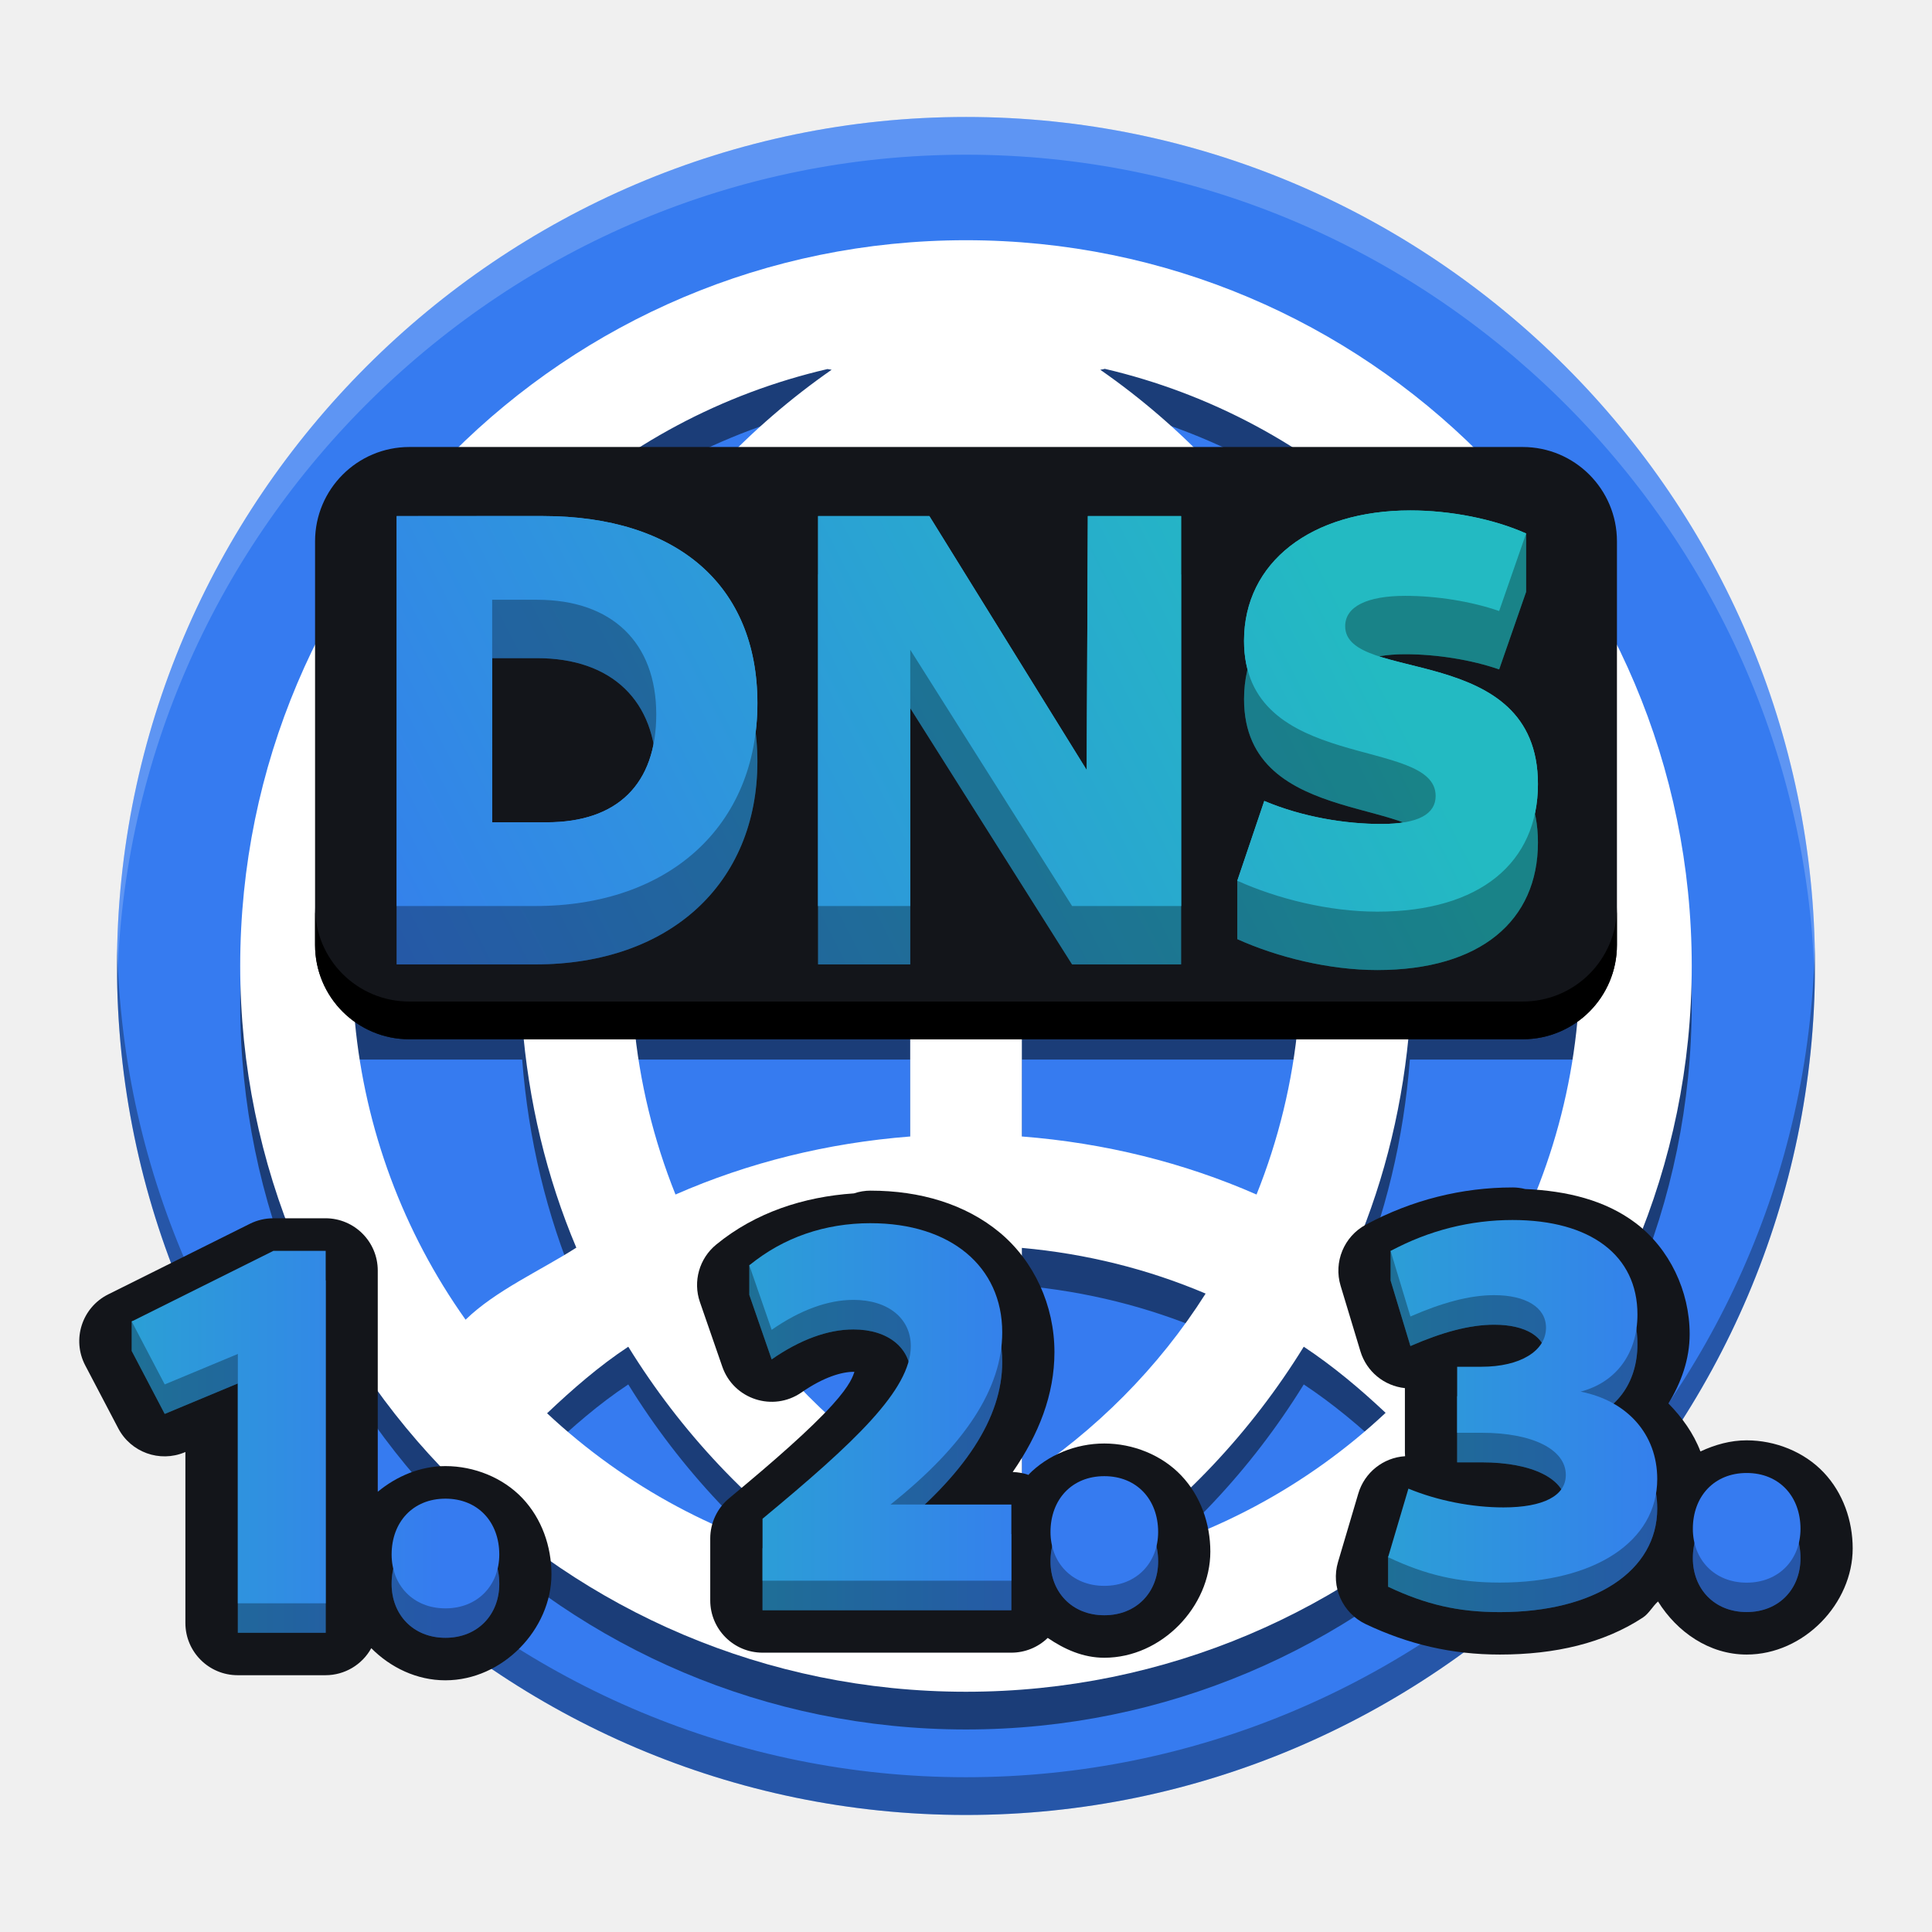
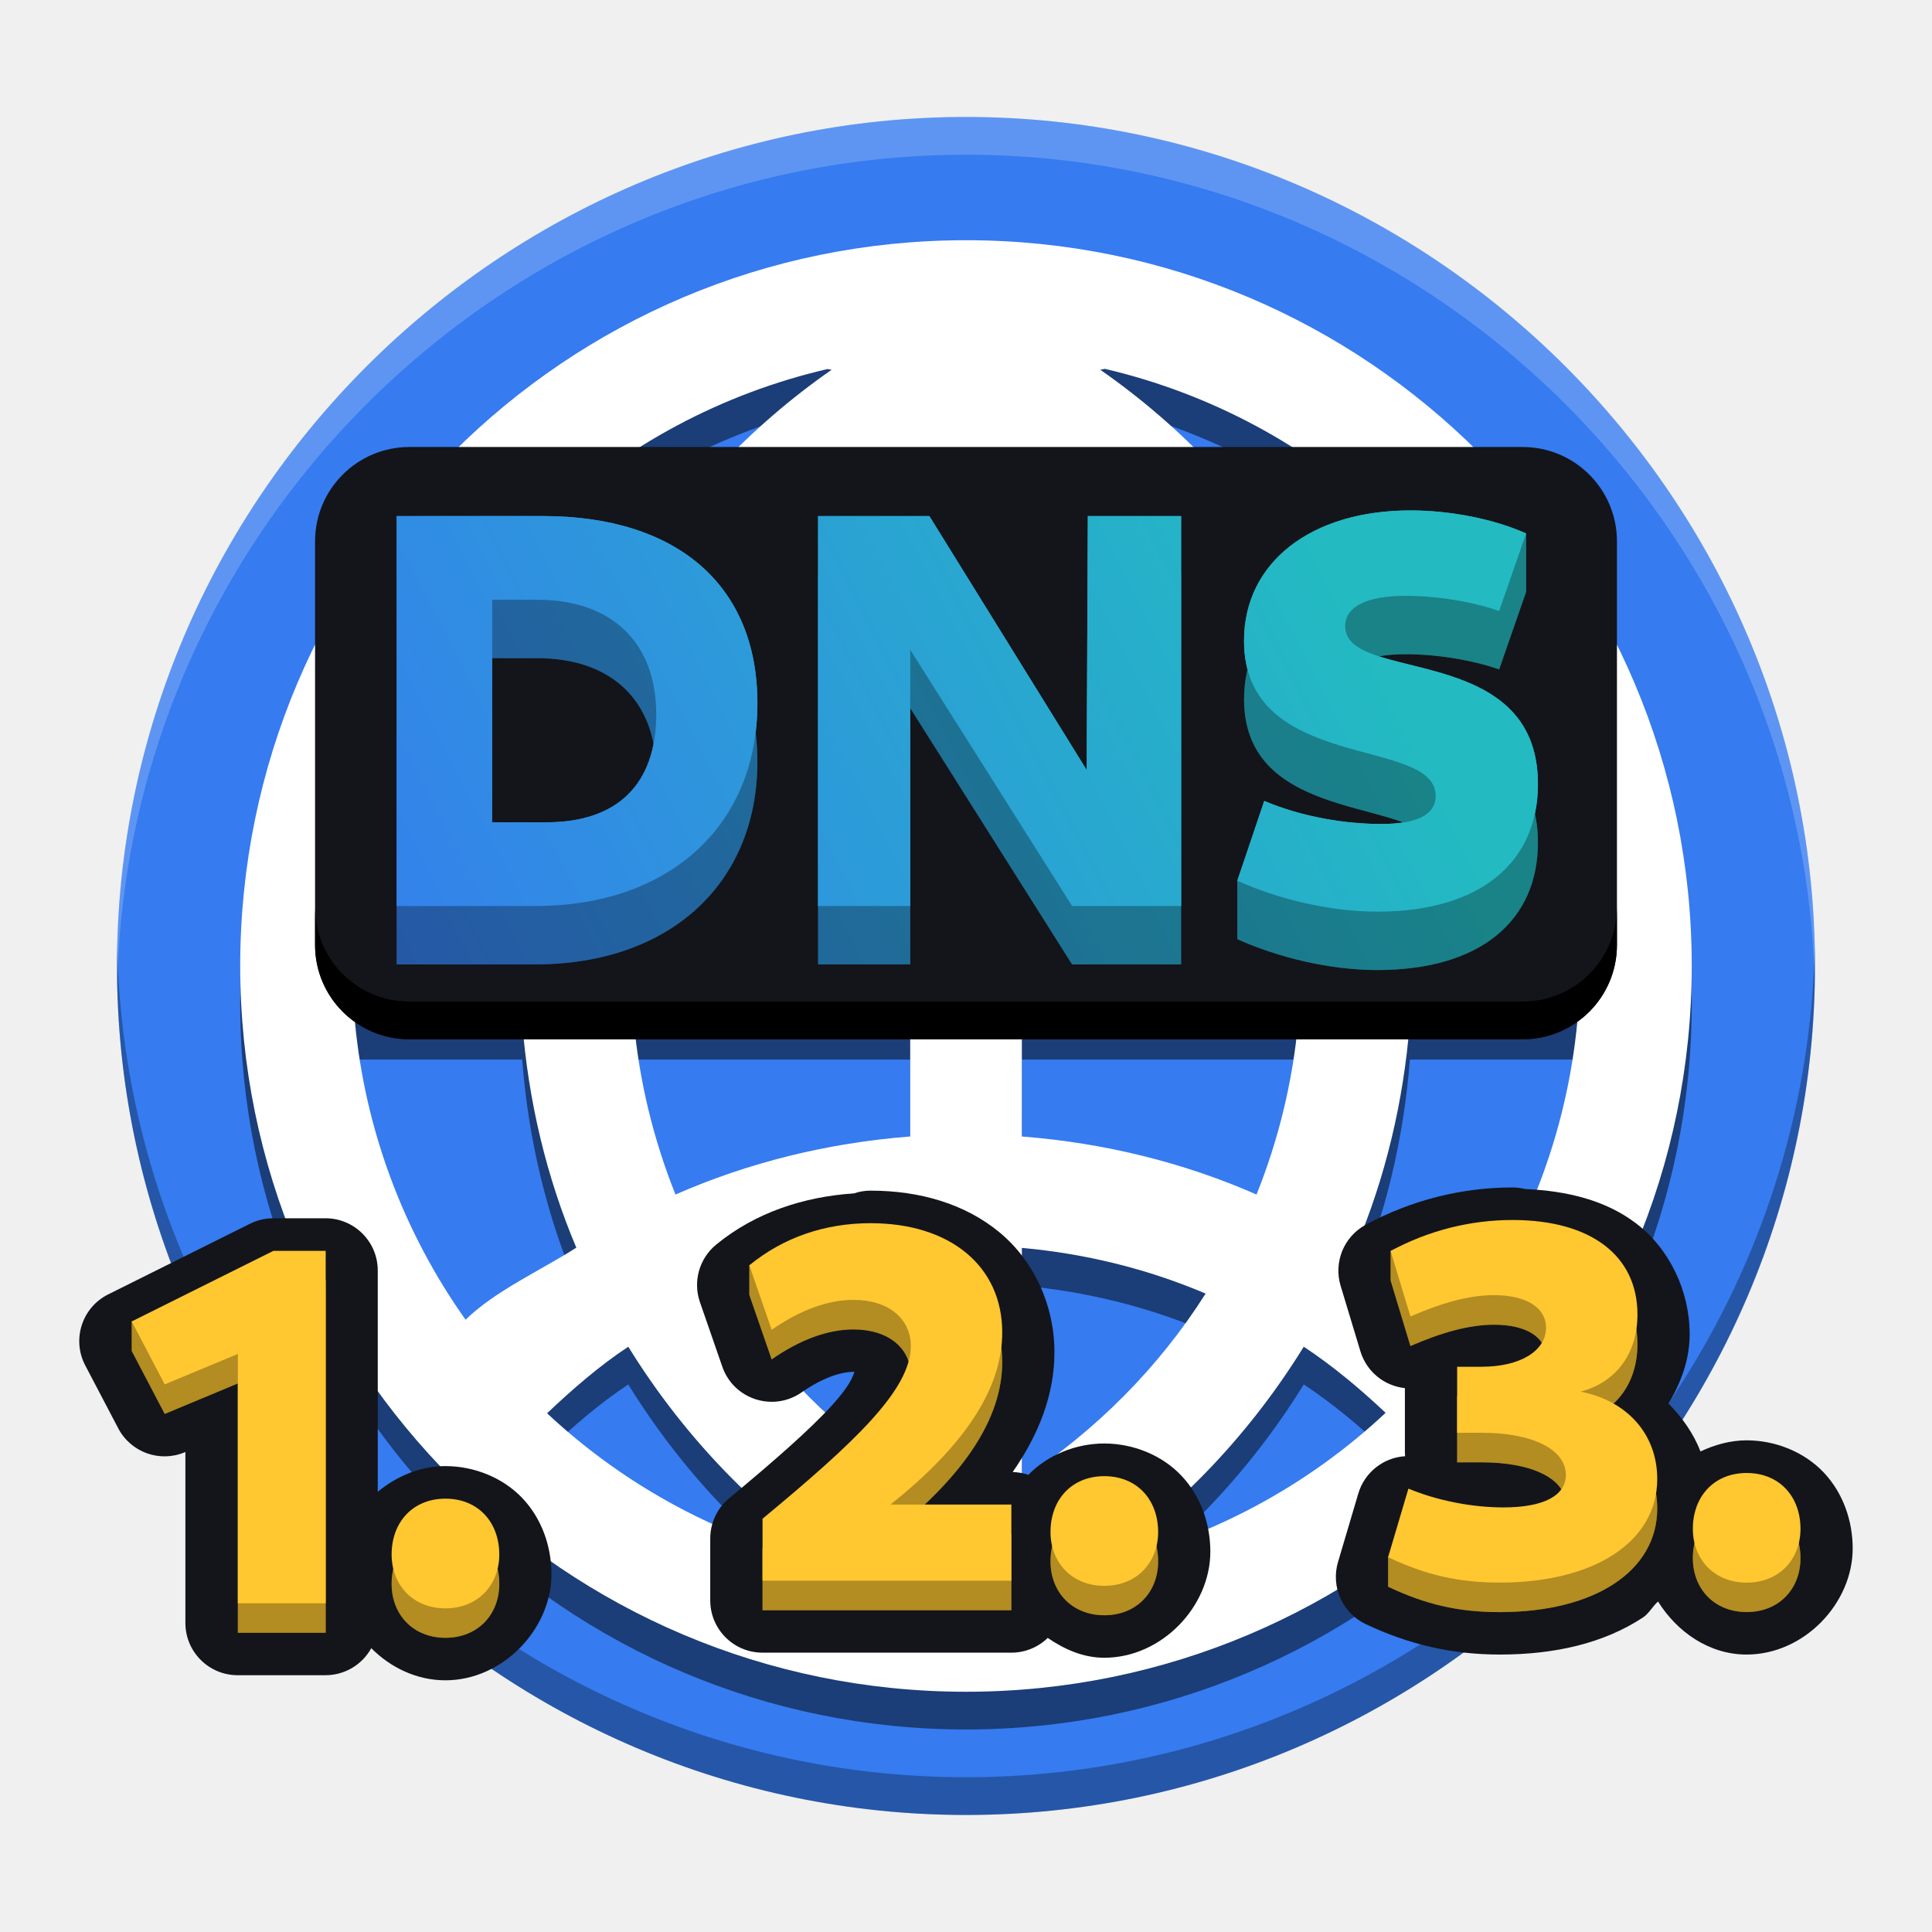
<svg xmlns="http://www.w3.org/2000/svg" xmlns:xlink="http://www.w3.org/1999/xlink" width="512" height="512" version="1.1" viewBox="0 0 135.47 135.47">
  <defs>
-     <linearGradient id="f">
+     <linearGradient id="a">
      <stop stop-color="#23bac2" offset="0" />
      <stop stop-color="#367bf0" offset="1" />
    </linearGradient>
-     <linearGradient id="g" x1="90.442" x2="25.244" y1="37.749" y2="71.114" gradientTransform="matrix(1.0585,0,0,1.0585,-3.9708,-2.8604)" gradientUnits="userSpaceOnUse" xlink:href="#f" />
-     <linearGradient id="h" x1="90.442" x2="25.244" y1="37.749" y2="71.114" gradientUnits="userSpaceOnUse" xlink:href="#f" />
-     <linearGradient id="e" x1="-.797" x2="109.79" y1="256" y2="256" gradientTransform="matrix(.26459 0 0 .26459 146.61 63.165)" gradientUnits="userSpaceOnUse" xlink:href="#f" />
-     <linearGradient id="d" x1="-.797" x2="109.79" y1="256" y2="256" gradientTransform="matrix(.26459 0 0 .26459 146.61 61.578)" gradientUnits="userSpaceOnUse" xlink:href="#f" />
+     <linearGradient id="c" x1="90.442" x2="25.244" y1="37.749" y2="71.114" gradientTransform="matrix(1.0585,0,0,1.0585,-3.9708,-2.8604)" gradientUnits="userSpaceOnUse" xlink:href="#a" />
+     <linearGradient id="b" x1="90.442" x2="25.244" y1="37.749" y2="71.114" gradientUnits="userSpaceOnUse" xlink:href="#a" />
  </defs>
  <path d="m67.733 8.202c-32.723 0-59.531 26.81-59.531 59.531s26.81 59.531 59.531 59.531 59.531-26.809 59.531-59.531c0-32.723-26.809-59.531-59.531-59.531z" color="#000000" color-rendering="auto" dominant-baseline="auto" fill="#367bf0" image-rendering="auto" shape-rendering="auto" solid-color="#000000" stroke-width=".353" style="font-feature-settings:normal;font-variant-alternates:normal;font-variant-caps:normal;font-variant-ligatures:normal;font-variant-numeric:normal;font-variant-position:normal;isolation:auto;mix-blend-mode:normal;shape-padding:0;text-decoration-color:#000000;text-decoration-line:none;text-decoration-style:solid;text-indent:0;text-orientation:mixed;text-transform:none;white-space:normal" />
  <path d="m67.733 19.489c-28.107 0-50.89 22.783-50.89 50.89 0 28.105 22.783 50.89 50.89 50.89 28.105 0 50.89-22.783 50.89-50.89s-22.783-50.89-50.89-50.89zm9.738 9.019c7.373 1.723 14.162 5.357 19.682 10.538-1.792 1.685-3.68 3.272-5.739 4.636-3.678-5.958-8.524-11.117-14.264-15.11 0.11-0.023 0.219-0.031 0.321-0.064zm-19.448 0.015c0.094 0.026 0.196 0.026 0.291 0.048-5.739 3.994-10.587 9.152-14.264 15.11-2.067-1.363-3.947-2.951-5.739-4.636 5.53-5.181 12.329-8.81 19.713-10.523zm5.795 5.872v16.216c-4.534-0.408-8.872-1.496-12.888-3.204 3.303-5.214 7.719-9.629 12.888-13.012zm7.829 0c5.166 3.384 9.583 7.798 12.885 13.012-4.016 1.708-8.354 2.796-12.885 3.204zm-38.506 10.477c2.263 2.105 4.644 4.078 7.266 5.754-2.082 4.924-3.367 10.262-3.797 15.836h-11.744c0.739-7.816 3.601-15.284 8.275-21.591zm69.183 0.015c4.666 6.305 7.523 13.767 8.259 21.575h-11.728c-0.431-5.574-1.715-10.913-3.797-15.836 2.615-1.677 5.003-3.642 7.266-5.739zm-54.961 9.465c5.104 2.24 10.647 3.616 16.458 4.072v8.038h-19.379c0.392-4.243 1.394-8.305 2.921-12.11zm40.743 0c1.526 3.805 2.528 7.867 2.921 12.11h-19.376v-8.038c5.808-0.456 11.351-1.832 16.456-4.072zm-63.22 19.942h11.728c0.431 5.574 1.715 10.913 3.797 15.836-2.521 1.613-5.653 3-7.765 5.051-4.376-6.162-7.052-13.367-7.76-20.888zm19.558 0h19.379v8.04c-5.811 0.454-11.353 1.83-16.458 4.07-1.526-3.805-2.528-7.867-2.921-12.11zm27.208 0h19.376c-0.392 4.243-1.394 8.305-2.921 12.11-5.104-2.24-10.647-3.616-16.456-4.07zm27.205 0h11.744c-0.744 7.837-3.621 15.321-8.323 21.639-2.26-2.108-4.595-4.126-7.217-5.803 2.082-4.924 3.367-10.262 3.797-15.836zm-35.034 15.852v16.216c-5.168-3.384-9.585-7.798-12.888-13.012 4.016-1.708 8.354-2.796 12.888-3.204zm7.829 0c4.531 0.408 8.869 1.496 12.885 3.204-3.303 5.214-7.719 9.629-12.885 13.012zm-27.598 6.929c3.678 5.958 8.524 11.117 14.264 15.11-0.11 0.023-0.219 0.031-0.321 0.064-7.353-1.72-14.123-5.344-19.636-10.507 1.786-1.69 3.634-3.303 5.693-4.666zm47.365 0c2.059 1.363 3.947 2.951 5.739 4.636-5.53 5.181-12.329 8.81-19.713 10.523-0.094-0.025-0.196-0.025-0.291-0.048 5.739-3.994 10.587-9.152 14.264-15.11z" opacity=".5" stroke-width=".652" />
  <path d="m67.733 16.844c-28.107 0-50.89 22.783-50.89 50.89 0 28.105 22.783 50.89 50.89 50.89 28.105 0 50.89-22.783 50.89-50.89s-22.783-50.89-50.89-50.89zm9.738 9.019c7.373 1.723 14.162 5.357 19.682 10.538-1.792 1.685-3.68 3.272-5.739 4.636-3.678-5.958-8.524-11.117-14.264-15.11 0.11-0.023 0.219-0.031 0.321-0.064zm-19.448 0.015c0.094 0.026 0.196 0.026 0.291 0.048-5.739 3.994-10.587 9.152-14.264 15.11-2.067-1.363-3.947-2.951-5.739-4.636 5.53-5.181 12.329-8.81 19.713-10.523zm5.795 5.872v16.216c-4.534-0.408-8.872-1.496-12.888-3.204 3.303-5.214 7.719-9.629 12.888-13.012zm7.829 0c5.166 3.384 9.583 7.798 12.885 13.012-4.016 1.708-8.354 2.796-12.885 3.204zm-38.506 10.477c2.263 2.105 4.644 4.078 7.266 5.754-2.082 4.924-3.367 10.262-3.797 15.836h-11.744c0.739-7.816 3.601-15.284 8.275-21.591zm69.183 0.015c4.666 6.305 7.523 13.767 8.259 21.575h-11.728c-0.431-5.574-1.715-10.913-3.797-15.836 2.615-1.677 5.003-3.642 7.266-5.739zm-54.961 9.465c5.104 2.24 10.647 3.616 16.458 4.072v8.038h-19.379c0.392-4.243 1.394-8.305 2.921-12.11zm40.743 0c1.526 3.805 2.528 7.867 2.921 12.11h-19.376v-8.038c5.808-0.456 11.351-1.832 16.456-4.072zm-63.22 19.942h11.728c0.431 5.574 1.715 10.913 3.797 15.836-2.521 1.613-5.653 3-7.765 5.051-4.376-6.162-7.052-13.367-7.76-20.888zm19.558 0h19.379v8.04c-5.811 0.454-11.353 1.83-16.458 4.07-1.526-3.805-2.528-7.867-2.921-12.11zm27.208 0h19.376c-0.392 4.243-1.394 8.305-2.921 12.11-5.104-2.24-10.647-3.616-16.456-4.07zm27.205 0h11.744c-0.744 7.837-3.621 15.321-8.323 21.639-2.26-2.108-4.595-4.126-7.217-5.803 2.082-4.924 3.367-10.262 3.797-15.836zm-35.034 15.852v16.216c-5.168-3.384-9.585-7.798-12.888-13.012 4.016-1.708 8.354-2.796 12.888-3.204zm7.829 0c4.531 0.408 8.869 1.496 12.885 3.204-3.303 5.214-7.719 9.629-12.885 13.012zm-27.598 6.929c3.678 5.958 8.524 11.117 14.264 15.11-0.11 0.023-0.219 0.03-0.321 0.064-7.353-1.72-14.123-5.344-19.636-10.507 1.786-1.69 3.634-3.303 5.693-4.666zm47.365 0c2.059 1.363 3.947 2.951 5.739 4.636-5.53 5.181-12.329 8.81-19.713 10.523-0.094-0.025-0.196-0.025-0.291-0.048 5.739-3.994 10.587-9.152 14.264-15.11z" fill="#fff" stroke-width=".652" />
  <path transform="scale(.26458)" d="m31.064 251c-0.037 1.663-0.064 3.329-0.064 5 0 123.67 101.33 225 225 225s225-101.33 225-225c0-1.671-0.028-3.337-0.064-5-2.687 121.39-102.94 220-224.94 220s-222.25-98.612-224.94-220z" opacity=".3" stroke-width="1.333" style="font-feature-settings:normal;font-variant-alternates:normal;font-variant-caps:normal;font-variant-ligatures:normal;font-variant-numeric:normal;font-variant-position:normal;isolation:auto;mix-blend-mode:normal;shape-padding:0;text-decoration-color:#000000;text-decoration-line:none;text-decoration-style:solid;text-indent:0;text-orientation:mixed;text-transform:none;white-space:normal" />
  <rect x="22.092" y="31.343" width="91.287" height="41.53" rx="6.615" ry="6.615" fill="#13151a" stroke-linecap="round" stroke-linejoin="round" stroke-width="2.783" />
  <path transform="scale(.26458)" d="m256 31c-123.68 0-225 101.33-225 225 0 1.671 0.028 3.337 0.064 5 2.687-121.39 102.93-220 224.94-220 122 0 222.25 98.605 224.94 220 0.037-1.663 0.064-3.329 0.064-5 0-123.68-101.33-225-225-225z" fill="#fff" opacity=".2" stroke-width="1.333" style="font-feature-settings:normal;font-variant-alternates:normal;font-variant-caps:normal;font-variant-ligatures:normal;font-variant-numeric:normal;font-variant-position:normal;isolation:auto;mix-blend-mode:normal;shape-padding:0;text-decoration-color:#000000;text-decoration-line:none;text-decoration-style:solid;text-indent:0;text-orientation:mixed;text-transform:none;white-space:normal" />
  <path transform="scale(.26459)" d="m83.494 240.42v10c0 13.85 11.15 25 25 25h295.01c13.85 0 25-11.15 25-25v-10c0 13.85-11.15 25-25 25h-295.01c-13.85 0-25-11.15-25-25z" stroke-linecap="round" stroke-linejoin="round" stroke-width="10.516" />
-   <g transform="matrix(1.0585,0,0,1.0585,-3.9708,-2.8604)" fill="url(#h)" stroke-width=".931">
+   <g transform="matrix(1.0585,0,0,1.0585,-3.9708,-2.8604)" fill="url(#b)" stroke-width=".931">
    <path transform="matrix(.94473 0 0 .94473 3.7513 2.7023)" d="m98.895 39.884c-6.935 0-11.663 3.625-11.663 9.142 0 9.299 13.436 6.66 13.436 10.876 0 1.261-1.182 1.97-3.822 1.97-2.482 0-5.477-0.473-8.196-1.615l-1.891 1.504v4.091c2.798 1.261 6.423 2.167 9.811 2.167 7.25 0 11.269-3.467 11.269-8.944 0-10.048-13.515-7.014-13.515-11.073 0-1.379 1.537-2.128 4.216-2.128 2.207 0 4.65 0.394 6.58 1.064l1.891-5.438v-4.091c-2.134-0.779-5.702 2.476-8.117 2.476zm-71.083 0.394v27.345h9.732c9.378 0 15.564-5.634 15.564-14.224 0-8.235-5.595-13.121-15.052-13.121zm29.552 0v27.345h6.462v-17.968l11.348 17.968h7.644v-27.345h-6.541l-0.079 17.81-11.033-17.81zm-22.854 5.871h3.152c5.241 0 8.354 2.995 8.354 8.038 0 4.886-2.719 7.566-7.684 7.566h-3.822z" />
    <path d="m97.179 36.515c-6.551 0-11.018 3.425-11.018 8.636 0 8.785 12.693 6.291 12.693 10.274 0 1.191-1.117 1.861-3.611 1.861-2.345 0-5.174-0.447-7.742-1.526l-1.786 5.286c2.643 1.191 6.067 2.047 9.269 2.047 6.849 0 10.646-3.276 10.646-8.45 0-9.492-12.768-6.626-12.768-10.46 0-1.303 1.452-2.01 3.983-2.01 2.085 0 4.393 0.372 6.216 1.005l1.786-5.137c-2.159-0.968-5.025-1.526-7.668-1.526zm-67.152 0.373v25.833h9.194c8.859 0 14.704-5.323 14.704-13.438 0-7.78-5.286-12.396-14.22-12.396zm27.918 0v25.833h6.105v-16.974l10.721 16.974h7.221v-25.833h-6.179l-0.074 16.825-10.423-16.825zm-21.59 5.546h2.978c4.951 0 7.892 2.829 7.892 7.594 0 4.616-2.569 7.147-7.259 7.147h-3.61z" />
  </g>
  <path d="m98.895 39.884c-6.935 0-11.663 3.625-11.663 9.142 0 9.299 13.436 6.66 13.436 10.876 0 1.261-1.182 1.97-3.822 1.97-2.482 0-5.477-0.473-8.196-1.615l-1.891 1.504v4.091c2.798 1.261 6.423 2.167 9.811 2.167 7.25 0 11.269-3.467 11.269-8.944 0-10.048-13.515-7.014-13.515-11.073 0-1.379 1.537-2.128 4.216-2.128 2.207 0 4.65 0.394 6.58 1.064l1.891-5.438v-4.091c-2.134-0.779-5.702 2.476-8.117 2.476zm-71.083 0.394v27.345h9.732c9.378 0 15.564-5.634 15.564-14.224 0-8.235-5.595-13.121-15.052-13.121zm29.552 0v27.345h6.462v-17.968l11.348 17.968h7.644v-27.345h-6.541l-0.079 17.81-11.033-17.81zm-22.854 5.871h3.152c5.241 0 8.354 2.995 8.354 8.038 0 4.886-2.719 7.566-7.684 7.566h-3.822z" opacity=".3" />
-   <path d="m98.893 35.791c-6.935 0-11.663 3.625-11.663 9.141 0 9.299 13.436 6.659 13.436 10.875 0 1.261-1.182 1.97-3.822 1.97-2.482 0-5.477-0.473-8.195-1.615l-1.891 5.595c2.797 1.261 6.422 2.167 9.811 2.167 7.25 0 11.269-3.467 11.269-8.944 0-10.047-13.515-7.014-13.515-11.072 0-1.379 1.537-2.128 4.216-2.128 2.207 0 4.649 0.394 6.58 1.064l1.891-5.437c-2.285-1.024-5.319-1.616-8.117-1.616zm-71.08 0.394v27.344h9.732c9.378 0 15.564-5.634 15.564-14.224 0-8.235-5.595-13.121-15.052-13.121zm29.551 0v27.344h6.462v-17.967l11.348 17.967h7.644v-27.344h-6.541l-0.079 17.809-11.033-17.809zm-22.853 5.87h3.152c5.24 0 8.353 2.995 8.353 8.038 0 4.886-2.719 7.565-7.684 7.565h-3.822z" fill="url(#g)" stroke-width=".985" />
+   <path d="m98.893 35.791c-6.935 0-11.663 3.625-11.663 9.141 0 9.299 13.436 6.659 13.436 10.875 0 1.261-1.182 1.97-3.822 1.97-2.482 0-5.477-0.473-8.195-1.615l-1.891 5.595c2.797 1.261 6.422 2.167 9.811 2.167 7.25 0 11.269-3.467 11.269-8.944 0-10.047-13.515-7.014-13.515-11.072 0-1.379 1.537-2.128 4.216-2.128 2.207 0 4.649 0.394 6.58 1.064l1.891-5.437c-2.285-1.024-5.319-1.616-8.117-1.616zm-71.08 0.394v27.344h9.732c9.378 0 15.564-5.634 15.564-14.224 0-8.235-5.595-13.121-15.052-13.121zm29.551 0v27.344h6.462v-17.967l11.348 17.967h7.644v-27.344h-6.541l-0.079 17.809-11.033-17.809zm-22.853 5.87h3.152c5.24 0 8.353 2.995 8.353 8.038 0 4.886-2.719 7.565-7.684 7.565h-3.822z" fill="url(#c)" stroke-width=".985" />
  <g transform="matrix(1.3043 0 0 1.3043 -110.29 -115.16)">
    <path d="m165.87 152.13c-2.695 3.2e-4 -5.403 0.663-7.885 2.002-1.175 0.634-1.742 2.007-1.355 3.285l1.065 3.523c0.327 1.08 1.269 1.859 2.391 1.978v3.459c9.3e-4 0.067 4e-3 0.134 0.01 0.201-1.175 0.075-2.179 0.875-2.514 2.004l-1.092 3.686c-0.394 1.328 0.24 2.745 1.492 3.338 2.306 1.091 4.626 1.635 7.207 1.635 2.958 0 5.591-0.608 7.689-1.988 0.332-0.219 0.518-0.599 0.816-0.865 1.017 1.632 2.745 2.853 4.762 2.853 3.093 0 5.703-2.754 5.703-5.703 0-1.488-0.515-2.986-1.562-4.09s-2.594-1.723-4.141-1.723c-0.865 0-1.703 0.234-2.481 0.598-0.375-0.98-0.987-1.83-1.721-2.58 0.683-1.114 1.141-2.378 1.141-3.725 0-2.326-1.088-4.599-2.894-5.967-1.635-1.238-3.704-1.739-5.949-1.836-0.222-0.056-0.45-0.085-0.68-0.086h-2e-3z" color="#000000" color-rendering="auto" dominant-baseline="auto" fill="#13151a" image-rendering="auto" shape-rendering="auto" solid-color="#000000" stop-color="#000000" style="font-feature-settings:normal;font-variant-alternates:normal;font-variant-caps:normal;font-variant-east-asian:normal;font-variant-ligatures:normal;font-variant-numeric:normal;font-variant-position:normal;font-variation-settings:normal;inline-size:0;isolation:auto;mix-blend-mode:normal;shape-margin:0;shape-padding:0;text-decoration-color:#000000;text-decoration-line:none;text-decoration-style:solid;text-indent:0;text-orientation:mixed;text-transform:none;white-space:normal" />
-     <path d="m165.87 155.47c-2.122 0-4.57-0.926-6.552 0.077v1.587l1.065 3.522c1.693-0.737 3.167-1.147 4.505-1.147 1.693 0 2.784 0.655 2.784 1.747 0 1.256-1.392 2.102-3.467 2.102h-1.31v3.549h1.31c2.757 0 4.532 0.901 4.532 2.266 0 1.119-1.201 1.747-3.357 1.747-1.665 0-3.522-0.355-5.105-1.01l-1.092 2.098v1.587c2.02 0.955 3.767 1.365 6.006 1.365 5.105 0 8.463-2.211 8.463-5.569 0-2.402-1.611-4.205-4.122-4.696 1.884-0.491 3.058-2.02 3.058-4.149 0-3.167-2.511-5.078-6.715-5.078z" fill="url(#e)" />
+     <path d="m165.87 155.47c-2.122 0-4.57-0.926-6.552 0.077v1.587l1.065 3.522c1.693-0.737 3.167-1.147 4.505-1.147 1.693 0 2.784 0.655 2.784 1.747 0 1.256-1.392 2.102-3.467 2.102h-1.31v3.549h1.31c2.757 0 4.532 0.901 4.532 2.266 0 1.119-1.201 1.747-3.357 1.747-1.665 0-3.522-0.355-5.105-1.01l-1.092 2.098v1.587c2.02 0.955 3.767 1.365 6.006 1.365 5.105 0 8.463-2.211 8.463-5.569 0-2.402-1.611-4.205-4.122-4.696 1.884-0.491 3.058-2.02 3.058-4.149 0-3.167-2.511-5.078-6.715-5.078z" fill="#ffc730" />
    <path d="m165.87 155.47c-2.124 0-4.568-0.929-6.552 0.077v1.587l1.065 3.522c1.693-0.737 3.167-1.147 4.505-1.147 1.693 0 2.784 0.655 2.784 1.747 0 1.256-1.392 2.102-3.467 2.102h-1.31v3.549h1.31c2.757 0 4.532 0.901 4.532 2.266 0 1.119-1.201 1.747-3.357 1.747-1.665 0-3.522-0.355-5.105-1.01l-1.092 2.098v1.587c2.02 0.955 3.767 1.365 6.006 1.365 5.105 0 8.463-2.211 8.463-5.569 0-2.402-1.611-4.205-4.122-4.696 1.884-0.491 3.058-2.02 3.058-4.149 0-3.167-2.511-5.078-6.715-5.078z" opacity=".3" />
-     <path d="m178.46 169.06c-1.747 0-2.894 1.256-2.894 3.003 0 1.638 1.147 2.893 2.894 2.893s2.893-1.255 2.893-2.893c0-1.747-1.146-3.003-2.893-3.003z" fill="url(#e)" />
+     <path d="m178.46 169.06c-1.747 0-2.894 1.256-2.894 3.003 0 1.638 1.147 2.893 2.894 2.893s2.893-1.255 2.893-2.893c0-1.747-1.146-3.003-2.893-3.003z" fill="#ffc730" />
    <path d="m178.46 169.06c-1.747 0-2.894 1.256-2.894 3.003 0 1.638 1.147 2.893 2.894 2.893s2.893-1.255 2.893-2.893c0-1.747-1.146-3.003-2.893-3.003z" opacity=".3" />
-     <path d="m178.46 167.48c-1.747 0-2.894 1.256-2.894 3.003 0 1.638 1.147 2.893 2.894 2.893s2.893-1.255 2.893-2.893c0-1.747-1.146-3.003-2.893-3.003z" fill="url(#d)" />
-     <path d="m165.87 153.88c-2.239 0-4.477 0.546-6.552 1.665l1.065 3.522c1.693-0.737 3.167-1.147 4.505-1.147 1.693 0 2.784 0.655 2.784 1.747 0 1.256-1.392 2.102-3.467 2.102h-1.31v3.549h1.31c2.757 0 4.532 0.901 4.532 2.266 0 1.119-1.201 1.747-3.357 1.747-1.665 0-3.522-0.355-5.105-1.01l-1.092 3.686c2.02 0.955 3.767 1.365 6.006 1.365 5.105 0 8.463-2.211 8.463-5.569 0-2.402-1.611-4.205-4.122-4.696 1.884-0.491 3.058-2.02 3.058-4.149 0-3.167-2.511-5.078-6.715-5.078z" fill="url(#d)" />
+     <path d="m178.46 167.48c-1.747 0-2.894 1.256-2.894 3.003 0 1.638 1.147 2.893 2.894 2.893s2.893-1.255 2.893-2.893c0-1.747-1.146-3.003-2.893-3.003z" fill="#ffc730" />
+     <path d="m165.87 153.88c-2.239 0-4.477 0.546-6.552 1.665l1.065 3.522c1.693-0.737 3.167-1.147 4.505-1.147 1.693 0 2.784 0.655 2.784 1.747 0 1.256-1.392 2.102-3.467 2.102h-1.31v3.549h1.31c2.757 0 4.532 0.901 4.532 2.266 0 1.119-1.201 1.747-3.357 1.747-1.665 0-3.522-0.355-5.105-1.01l-1.092 3.686c2.02 0.955 3.767 1.365 6.006 1.365 5.105 0 8.463-2.211 8.463-5.569 0-2.402-1.611-4.205-4.122-4.696 1.884-0.491 3.058-2.02 3.058-4.149 0-3.167-2.511-5.078-6.715-5.078z" fill="#ffc730" />
  </g>
  <g transform="matrix(1.3043 0 0 1.3043 -154.98 -70.004)">
-     <path d="m165.63 117.68c-0.306 8e-5 -0.61 0.05-0.9 0.148-2.705 0.18-5.308 1.031-7.406 2.754-0.91 0.746-1.258 1.98-0.873 3.092l1.201 3.467c0.609 1.76 2.731 2.45 4.26 1.387 1.19-0.829 2.175-1.107 2.791-1.107 0.049 0 0.012 3e-3 0.053 6e-3 -0.074 0.191-0.184 0.668-1.182 1.768-1.184 1.305-3.108 2.997-5.551 5.021-0.644 0.533-1.017 1.326-1.018 2.162v3.33c-5.4e-4 1.552 1.258 2.811 2.811 2.811h13.375c0.731 2e-4 1.433-0.284 1.957-0.793 0.899 0.613 1.906 1.066 3.039 1.066 3.094 0 5.703-2.756 5.703-5.705 0-1.488-0.515-2.986-1.562-4.09s-2.594-1.723-4.141-1.723c-1.523 0-3.036 0.611-4.082 1.684-0.271-0.093-0.554-0.143-0.84-0.15 1.406-2.03 2.244-4.164 2.244-6.449 0-2.509-1.095-4.891-2.941-6.426-1.847-1.534-4.287-2.252-6.938-2.252z" color="#000000" color-rendering="auto" dominant-baseline="auto" fill="#13151a" image-rendering="auto" shape-rendering="auto" solid-color="#000000" stop-color="#000000" style="font-feature-settings:normal;font-variant-alternates:normal;font-variant-caps:normal;font-variant-east-asian:normal;font-variant-ligatures:normal;font-variant-numeric:normal;font-variant-position:normal;font-variation-settings:normal;inline-size:0;isolation:auto;mix-blend-mode:normal;shape-margin:0;shape-padding:0;text-decoration-color:#000000;text-decoration-line:none;text-decoration-style:solid;text-indent:0;text-orientation:mixed;text-transform:none;white-space:normal" />
-     <path d="m178.19 134.61c-1.747 0-2.893 1.256-2.893 3.003 0 1.638 1.146 2.894 2.893 2.894 1.747 0 2.894-1.256 2.894-2.894 0-1.747-1.147-3.003-2.894-3.003z" fill="url(#e)" />
-     <path d="m165.63 121.02c-2.29 0-4.768-0.628-6.524 0.678v1.587l1.201 3.467c1.529-1.065 3.03-1.61 4.395-1.61 1.884 0 3.085 1.01 3.085 2.484 0 2.348-3.03 5.187-7.971 9.282v3.331h13.377v-4.095h-6.497c4.013-3.194 6.006-6.252 6.006-9.255 0-3.549-2.784-5.869-7.071-5.869z" fill="url(#e)" />
+     <path d="m165.63 117.68c-0.306 8e-5 -0.61 0.05-0.9 0.148-2.705 0.18-5.308 1.031-7.406 2.754-0.91 0.746-1.258 1.98-0.873 3.092l1.201 3.467c0.609 1.76 2.731 2.45 4.26 1.387 1.19-0.829 2.175-1.107 2.791-1.107 0.049 0 0.012 3e-3 0.053 6e-3 -0.074 0.191-0.184 0.668-1.182 1.768-1.184 1.305-3.108 2.997-5.551 5.021-0.644 0.533-1.017 1.326-1.018 2.162v3.33c-5.4e-4 1.552 1.258 2.811 2.811 2.811h13.375c0.731 2e-4 1.433-0.284 1.957-0.793 0.899 0.613 1.906 1.066 3.039 1.066 3.094 0 5.703-2.756 5.703-5.705 0-1.488-0.515-2.986-1.562-4.09s-2.594-1.723-4.141-1.723c-1.523 0-3.036 0.611-4.082 1.684-0.271-0.093-0.554-0.143-0.84-0.15 1.406-2.03 2.244-4.164 2.244-6.449 0-2.509-1.095-4.891-2.941-6.426s-4.287-2.252-6.938-2.252z" color="#000000" color-rendering="auto" dominant-baseline="auto" fill="#13151a" image-rendering="auto" shape-rendering="auto" solid-color="#000000" stop-color="#000000" style="font-feature-settings:normal;font-variant-alternates:normal;font-variant-caps:normal;font-variant-east-asian:normal;font-variant-ligatures:normal;font-variant-numeric:normal;font-variant-position:normal;font-variation-settings:normal;inline-size:0;isolation:auto;mix-blend-mode:normal;shape-margin:0;shape-padding:0;text-decoration-color:#000000;text-decoration-line:none;text-decoration-style:solid;text-indent:0;text-orientation:mixed;text-transform:none;white-space:normal" />
+     <path d="m178.19 134.61c-1.747 0-2.893 1.256-2.893 3.003 0 1.638 1.146 2.894 2.893 2.894 1.747 0 2.894-1.256 2.894-2.894 0-1.747-1.147-3.003-2.894-3.003z" fill="#ffc730" />
+     <path d="m165.63 121.02c-2.29 0-4.768-0.628-6.524 0.678v1.587l1.201 3.467c1.529-1.065 3.03-1.61 4.395-1.61 1.884 0 3.085 1.01 3.085 2.484 0 2.348-3.03 5.187-7.971 9.282v3.331h13.377v-4.095h-6.497c4.013-3.194 6.006-6.252 6.006-9.255 0-3.549-2.784-5.869-7.071-5.869z" fill="#ffc730" />
    <path d="m178.19 134.61c-1.747 0-2.893 1.256-2.893 3.003 0 1.638 1.146 2.894 2.893 2.894 1.747 0 2.894-1.256 2.894-2.894 0-1.747-1.147-3.003-2.894-3.003z" opacity=".3" />
    <path d="m165.63 121.02c-2.286 0-4.77-0.624-6.524 0.678v1.587l1.201 3.467c1.529-1.065 3.03-1.61 4.395-1.61 1.884 0 3.085 1.01 3.085 2.484 0 2.348-3.03 5.187-7.971 9.282v3.331h13.377v-4.095h-6.497c4.013-3.194 6.006-6.252 6.006-9.255 0-3.549-2.784-5.869-7.071-5.869z" opacity=".3" />
-     <path d="m178.19 133.03c-1.747 0-2.893 1.256-2.893 3.003 0 1.638 1.146 2.894 2.893 2.894 1.747 0 2.894-1.256 2.894-2.894 0-1.747-1.147-3.003-2.894-3.003z" fill="url(#d)" />
-     <path d="m165.63 119.43c-2.457 0-4.695 0.764-6.524 2.266l1.201 3.467c1.529-1.065 3.03-1.61 4.395-1.61 1.884 0 3.085 1.01 3.085 2.484 0 2.348-3.03 5.187-7.971 9.282v3.331h13.377v-4.095h-6.497c4.013-3.194 6.006-6.252 6.006-9.255 0-3.549-2.784-5.869-7.071-5.869z" fill="url(#d)" />
+     <path d="m178.19 133.03c-1.747 0-2.893 1.256-2.893 3.003 0 1.638 1.146 2.894 2.893 2.894 1.747 0 2.894-1.256 2.894-2.894 0-1.747-1.147-3.003-2.894-3.003z" fill="#ffc730" />
+     <path d="m165.63 119.43c-2.457 0-4.695 0.764-6.524 2.266l1.201 3.467c1.529-1.065 3.03-1.61 4.395-1.61 1.884 0 3.085 1.01 3.085 2.484 0 2.348-3.03 5.187-7.971 9.282v3.331h13.377v-4.095h-6.497c4.013-3.194 6.006-6.252 6.006-9.255 0-3.549-2.784-5.869-7.071-5.869z" fill="#ffc730" />
  </g>
  <g transform="matrix(1.3043 0 0 1.3043 -197.97 -23.489)">
    <path d="m166.47 83.504c-0.435 1.76e-4 -0.863 0.101-1.252 0.295l-7.617 3.795c-1.409 0.702-1.967 2.424-1.236 3.818l1.775 3.385c0.676 1.289 2.225 1.849 3.568 1.289l0.041-0.018v9.191c5.4e-4 1.552 1.259 2.809 2.811 2.809h4.723c1.023-5.3e-4 1.965-0.557 2.459-1.453 1.037 1.043 2.448 1.727 3.982 1.727 3.094 0 5.705-2.754 5.705-5.703 0-1.488-0.517-2.986-1.564-4.09s-2.594-1.723-4.141-1.723c-1.339 0-2.618 0.54-3.633 1.381v-11.895c-5.4e-4 -1.551-1.258-2.808-2.809-2.809h-2.769z" color="#000000" color-rendering="auto" dominant-baseline="auto" fill="#13151a" image-rendering="auto" shape-rendering="auto" solid-color="#000000" stop-color="#000000" style="font-feature-settings:normal;font-variant-alternates:normal;font-variant-caps:normal;font-variant-east-asian:normal;font-variant-ligatures:normal;font-variant-numeric:normal;font-variant-position:normal;font-variation-settings:normal;inline-size:0;isolation:auto;mix-blend-mode:normal;shape-margin:0;shape-padding:0;text-decoration-color:#000000;text-decoration-line:none;text-decoration-style:solid;text-indent:0;text-orientation:mixed;text-transform:none;white-space:normal" />
-     <path d="m175.73 100.16c-1.747 0-2.894 1.256-2.894 3.003 0 1.638 1.147 2.894 2.894 2.894s2.894-1.256 2.894-2.894c0-1.747-1.147-3.003-2.894-3.003z" fill="url(#e)" />
-     <path d="m166.48 86.842-7.617 2.207v1.587l1.775 3.385 3.931-1.638v13.404h4.723v-18.946z" fill="url(#e)" />
+     <path d="m175.73 100.16c-1.747 0-2.894 1.256-2.894 3.003 0 1.638 1.147 2.894 2.894 2.894s2.894-1.256 2.894-2.894c0-1.747-1.147-3.003-2.894-3.003z" fill="#ffc730" />
+     <path d="m166.48 86.842-7.617 2.207v1.587l1.775 3.385 3.931-1.638v13.404h4.723v-18.946z" fill="#ffc730" />
    <path d="m175.73 100.16c-1.747 0-2.894 1.256-2.894 3.003 0 1.638 1.147 2.894 2.894 2.894s2.894-1.256 2.894-2.894c0-1.747-1.147-3.003-2.894-3.003z" opacity=".3" />
    <path d="m166.48 86.842-7.617 2.207v1.587l1.775 3.385 3.931-1.638v13.404h4.723v-18.946z" opacity=".3" />
-     <path d="m175.73 98.577c-1.747 0-2.894 1.256-2.894 3.003 0 1.638 1.147 2.894 2.894 2.894s2.894-1.256 2.894-2.894c0-1.747-1.147-3.003-2.894-3.003z" fill="url(#d)" />
-     <path d="m166.48 85.255-7.617 3.795 1.775 3.385 3.931-1.638v13.404h4.723v-18.946z" fill="url(#d)" />
+     <path d="m175.73 98.577c-1.747 0-2.894 1.256-2.894 3.003 0 1.638 1.147 2.894 2.894 2.894s2.894-1.256 2.894-2.894c0-1.747-1.147-3.003-2.894-3.003z" fill="#ffc730" />
+     <path d="m166.48 85.255-7.617 3.795 1.775 3.385 3.931-1.638v13.404h4.723v-18.946z" fill="#ffc730" />
  </g>
</svg>
